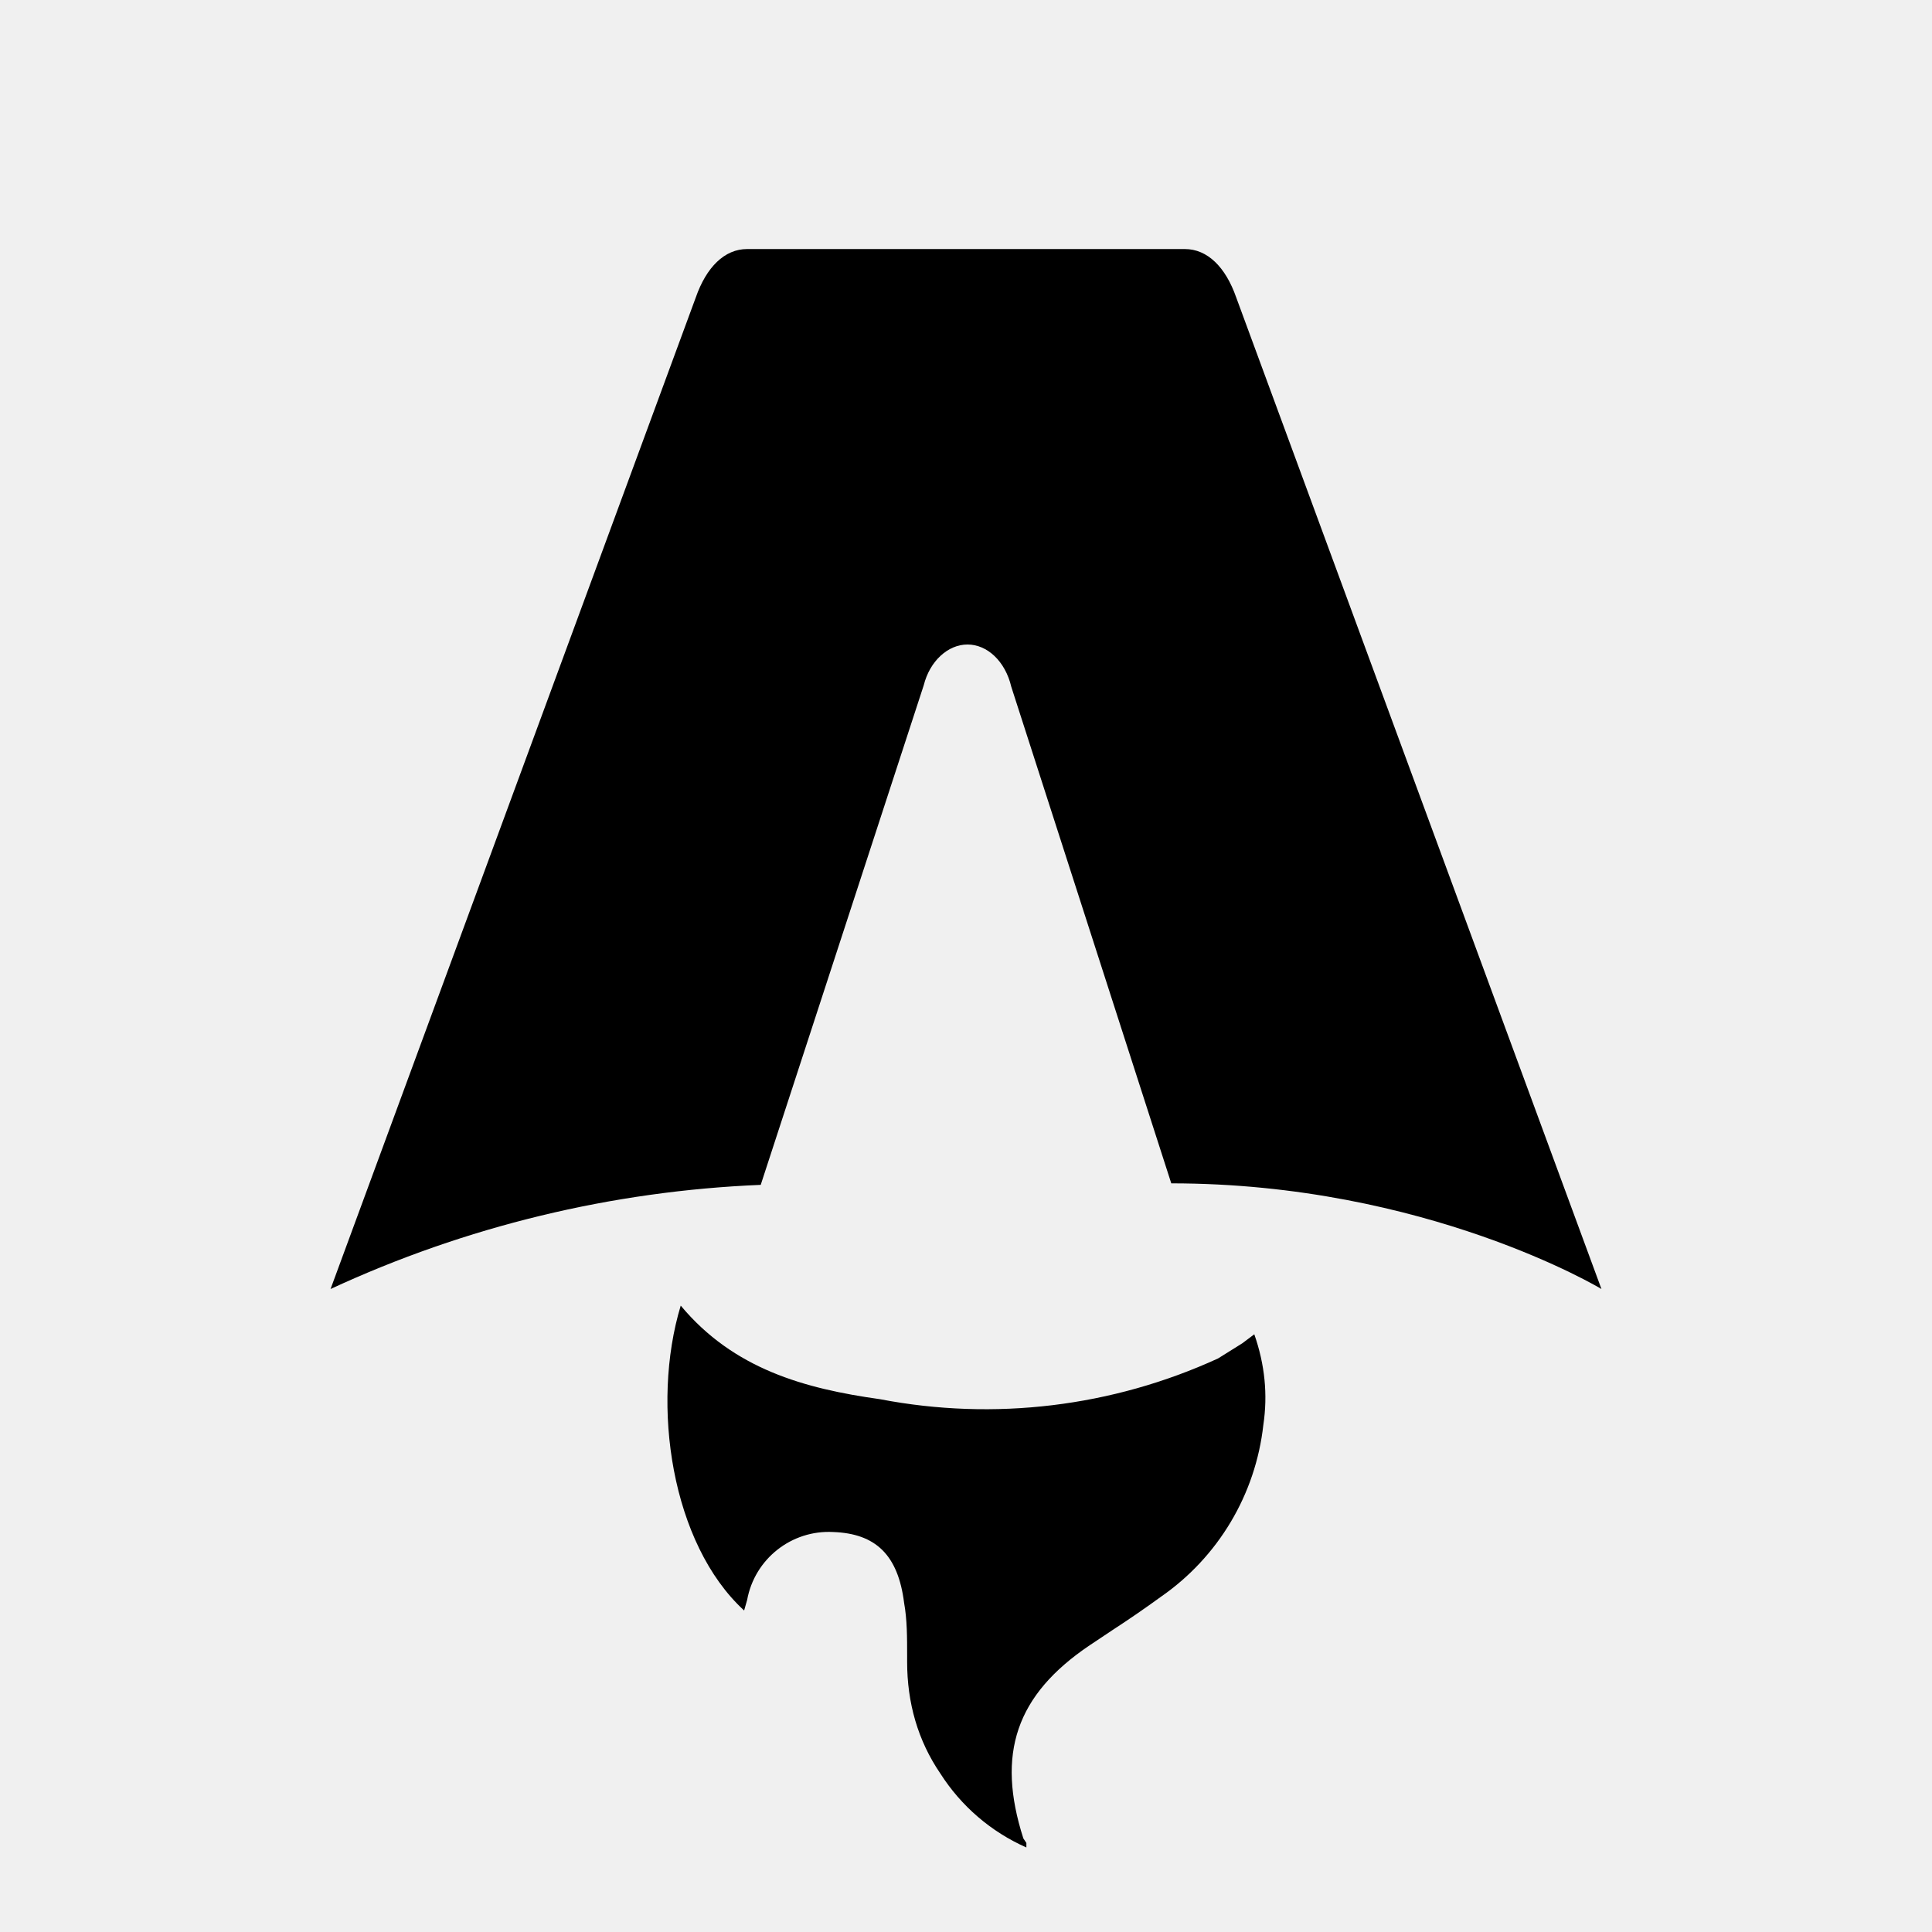
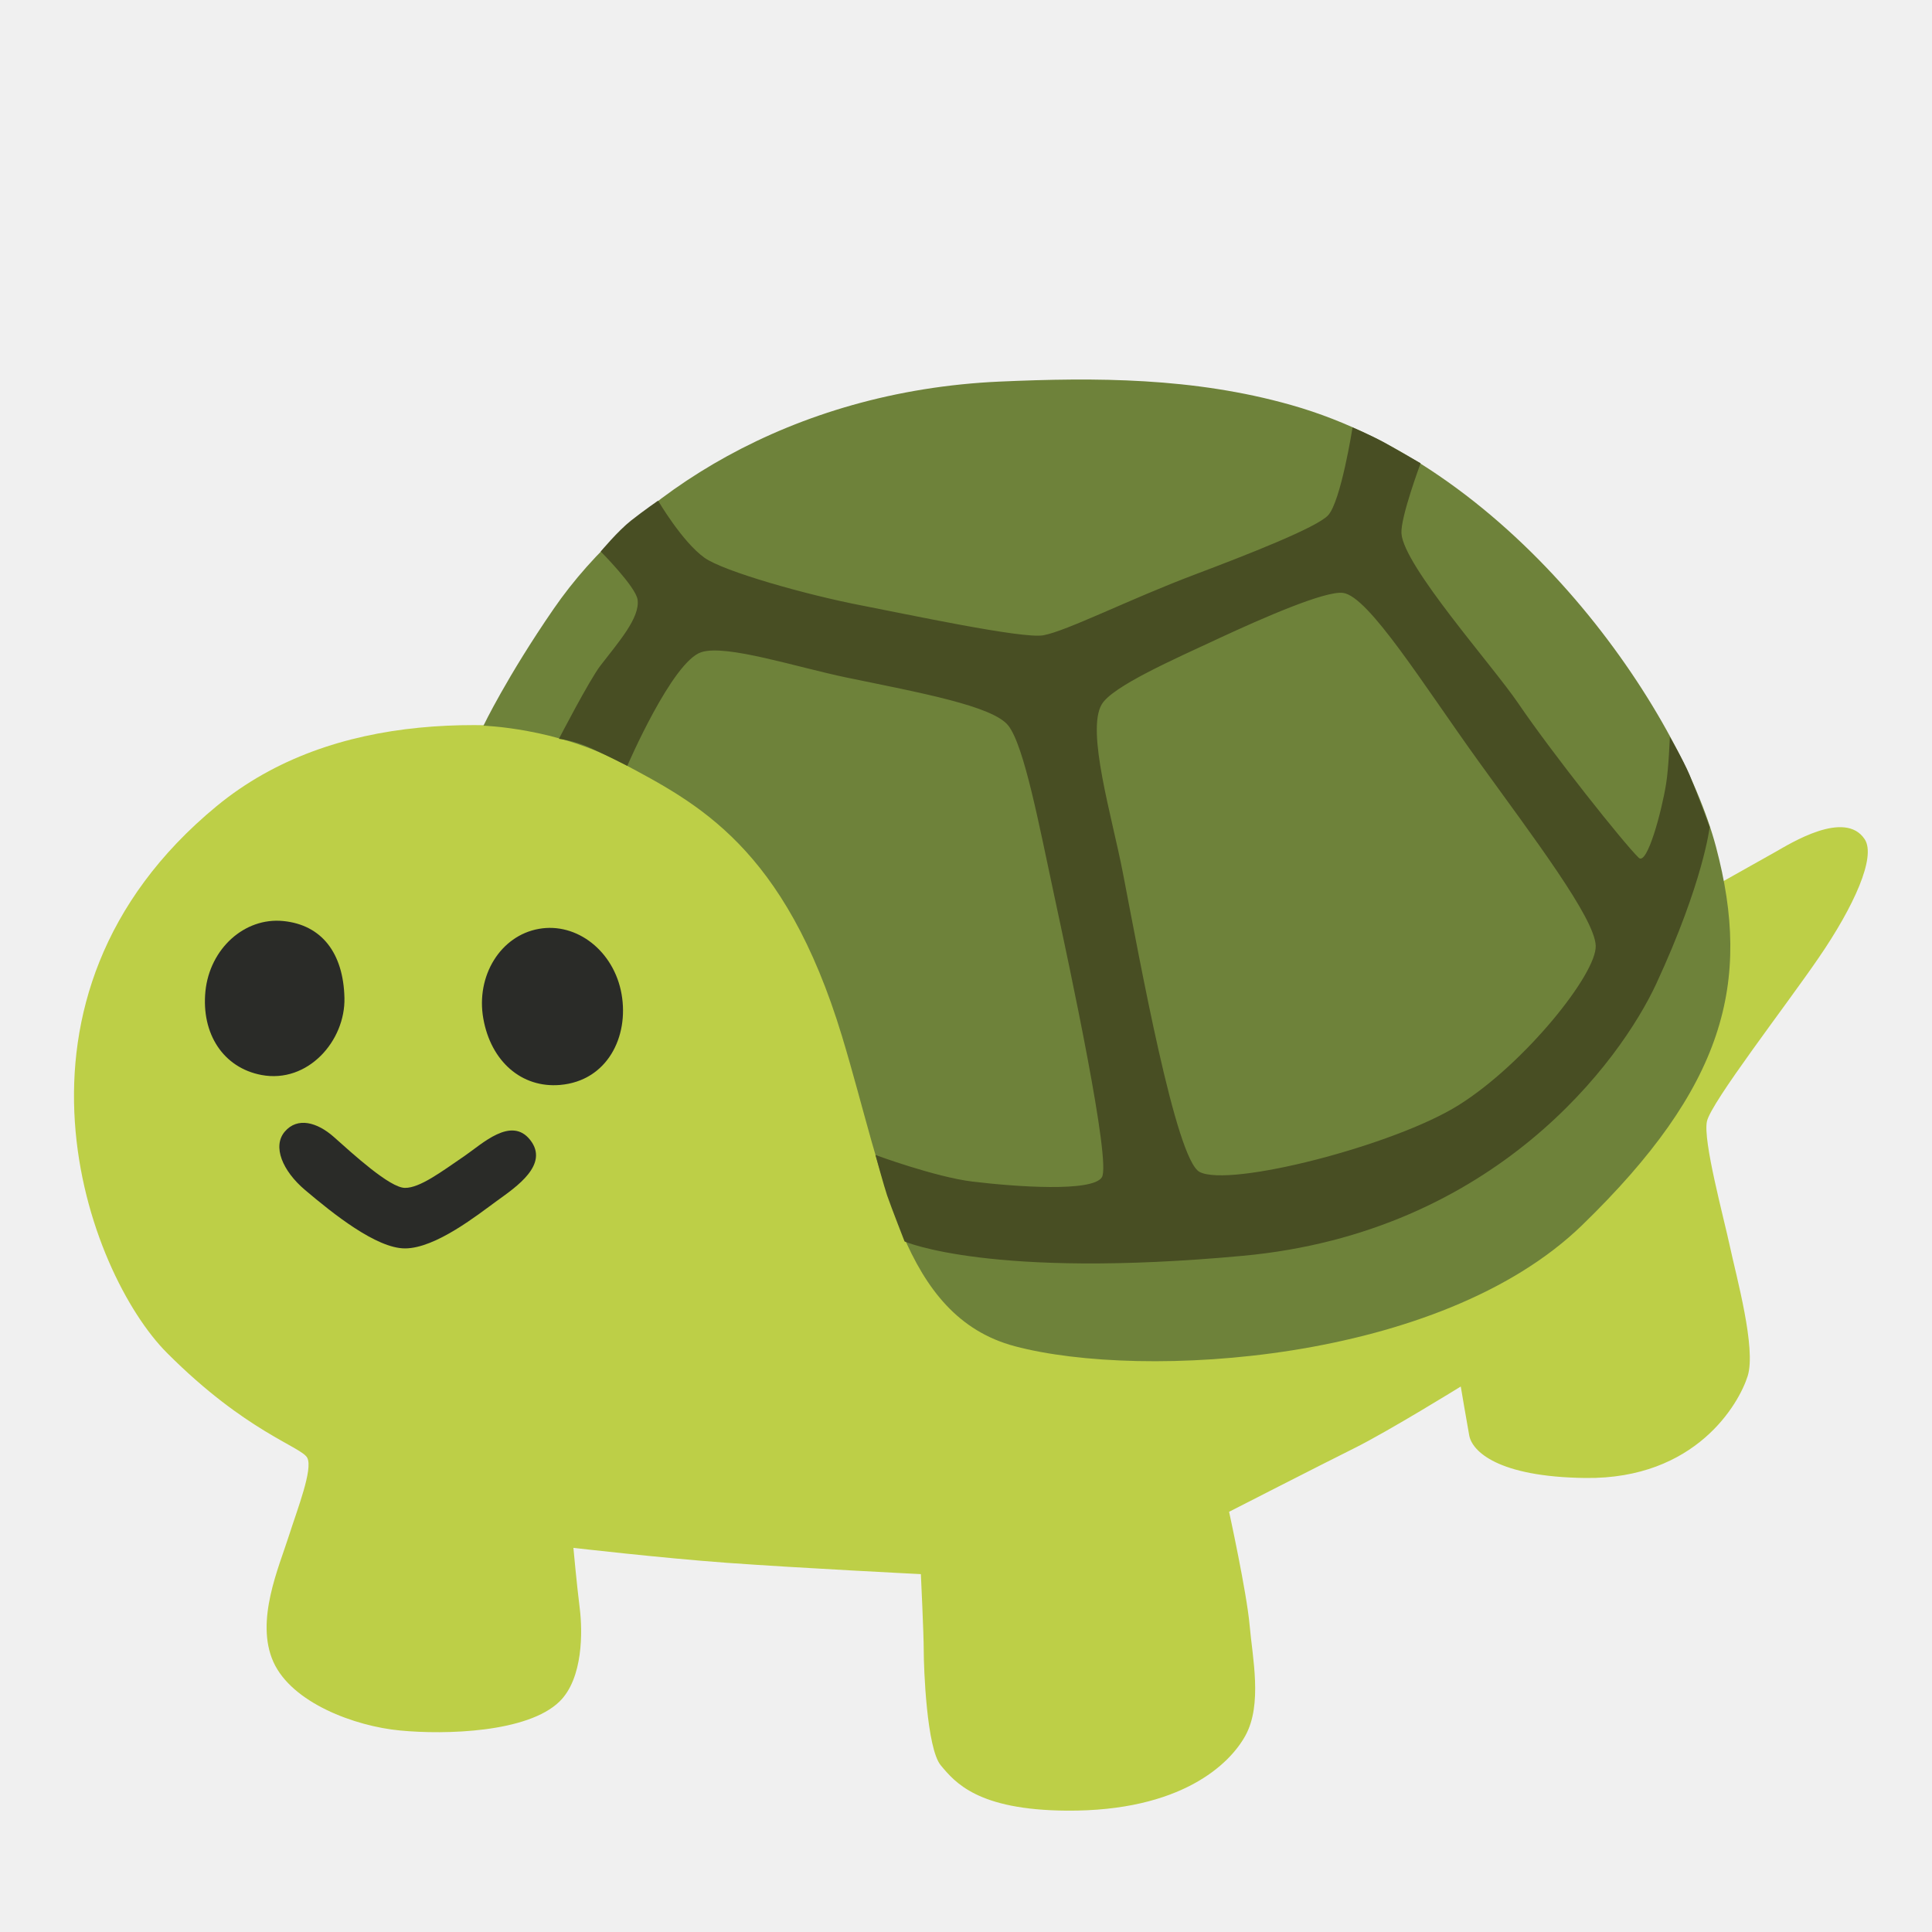
- <svg xmlns="http://www.w3.org/2000/svg" fill="none" viewBox="0 0 128 128">
-   <path d="M50.4 78.5a75.1 75.1 0 0 0-28.5 6.9l24.2-65.7c.7-2 1.9-3.2 3.4-3.2h29c1.5 0 2.7 1.2 3.4 3.2l24.2 65.7s-11.6-7-28.5-7L67 45.5c-.4-1.7-1.6-2.8-2.9-2.8-1.3 0-2.5 1.1-2.9 2.7L50.4 78.5Zm-1.1 28.2Zm-4.2-20.2c-2 6.6-.6 15.8 4.2 20.2a17.5 17.5 0 0 1 .2-.7 5.5 5.5 0 0 1 5.7-4.5c2.8.1 4.3 1.5 4.7 4.7.2 1.1.2 2.3.2 3.5v.4c0 2.7.7 5.2 2.2 7.4a13 13 0 0 0 5.7 4.9v-.3l-.2-.3c-1.8-5.6-.5-9.5 4.4-12.8l1.5-1a73 73 0 0 0 3.2-2.2 16 16 0 0 0 6.8-11.4c.3-2 .1-4-.6-6l-.8.6-1.6 1a37 37 0 0 1-22.4 2.7c-5-.7-9.7-2-13.2-6.2Z" />
-   <style>
-         path { fill: #000; }
-         @media (prefers-color-scheme: dark) {
-             path { fill: #FFF; }
-         }
-     </style>
+ <svg xmlns="http://www.w3.org/2000/svg" enable-background="new 0 0 128 128" viewBox="0 0 128 128">
+   <path d="m112.7 59.21s3.94-2.21 4.93-2.77 4.6-2.82 5.91-.84c.77 1.16-.7 4.44-3.05 7.86-2.14 3.13-7.12 9.56-7.4 10.83s1.11 6.36 1.53 8.33 1.74 6.71 1.17 8.54-3.43 6.85-10.75 6.76c-5.82-.07-7.51-1.78-7.7-2.82-.14-.75-.56-3.24-.56-3.24s-4.79 2.96-7.04 4.08-8.31 4.22-8.31 4.22 1.17 5.35 1.36 7.51.86 5.25-.28 7.32c-1.03 1.88-4.25 5.02-11.83 4.97-5.92-.04-7.41-1.88-8.35-3-.94-1.13-1.13-6.48-1.13-7.6s-.19-5.07-.19-5.07-8.02-.4-12.86-.75c-4.38-.32-10.16-.99-10.16-.99s.21 2.33.42 4.01c.19 1.5.23 4.64-1.34 6.17-2.11 2.06-7.56 2.21-10.56 1.92-3-.28-7.18-1.83-8.4-4.55s.38-6.29 1.03-8.35c.58-1.81 1.6-4.41 1.22-5.16s-4.04-1.69-9.29-6.95c-5.26-5.26-12.13-23.52 3.28-36.23 15.49-12.76 43.81 1.1 45.31 2.04 1.54.96 53.04 3.76 53.04 3.76z" fill="#bdcf47" />
+   <path d="m66.25 25.28c-13.93.62-24.38 7.52-29.57 15.06-3.1 4.5-4.65 7.74-4.65 7.74s4.81.14 9.15 2.46c5 2.67 10.8 5.56 14.61 18.13 2.87 9.5 3.98 18.53 11.44 20.52 8.45 2.25 28.16 1.13 37.59-8.02s11.26-16.05 8.87-25.06-13.17-25.05-28.16-29.28c-6.47-1.83-12.95-1.83-19.28-1.55z" fill="#6e823a" />
+   <path d="m111.93 51.32c-.42-.99-1.3-2.5-1.3-2.5s-.07 2.05-.25 3.13c-.28 1.76-1.25 5.42-1.81 4.88-1-.97-5.73-6.92-7.98-10.23-1.71-2.52-7.6-9.11-7.74-11.26-.07-1.06 1.27-4.65 1.27-4.65s-1.22-.7-2.35-1.34c-.88-.49-2.16-1.03-2.16-1.03s-.77 4.9-1.62 5.82c-.75.81-5.32 2.6-8.87 3.94-4.29 1.62-8.45 3.73-10 4.01-1.36.25-9.09-1.41-12-1.97-3.66-.7-9.18-2.26-10.45-3.17-1.48-1.06-3.07-3.78-3.07-3.78s-.89.61-1.78 1.31c-.88.69-2.02 2.06-2.02 2.06s2.31 2.32 2.44 3.18c.18 1.2-1.27 2.83-2.46 4.38-.72.93-2.75 4.85-2.75 4.85s.97.09 2.15.63c1.23.57 2.38 1.16 2.38 1.16s2.97-6.9 4.9-7.53c1.65-.54 6.3.99 9.68 1.69 4.79.99 9.64 1.87 10.66 3.17 1.06 1.34 2.06 6.68 3.03 11.19 1.06 4.94 3.81 17.76 3.17 18.74-.63.99-5.7.63-8.59.28-2.45-.3-6.41-1.76-6.41-1.76s.58 2.11.77 2.67c.28.81 1.16 3.06 1.16 3.06s5.67 2.5 22.42.95 25.03-12.96 27.38-18.02c3.14-6.78 3.54-10.39 3.54-10.39s-.92-2.48-1.34-3.47zm-15.28 21.89c-4.24 2.67-15.2 5.49-17.18 4.43-1.58-.85-3.94-13.94-5.07-19.78-.72-3.74-2.45-9.42-1.41-11.19.7-1.2 4.79-2.99 7.81-4.4 2.87-1.33 6.97-3.13 8.17-2.99 1.7.2 5.35 6.12 9.01 11.19s7.67 10.35 7.74 12.18c.09 1.84-4.7 7.82-9.07 10.56z" fill="#484e23" />
+   <g fill="#2a2b28">
+     <path d="m41.18 65.86c.5 2.83-.95 5.75-4.07 6.02-2.56.22-4.59-1.57-5.09-4.4s1.14-5.49 3.68-5.94c2.52-.45 4.98 1.48 5.48 4.32z" />
+     <path d="m22.82 66.11c.07 2.84-2.42 5.69-5.5 5.11-2.53-.48-3.99-2.73-3.71-5.55.29-2.82 2.59-4.9 5.15-4.65s3.99 2.13 4.06 5.09z" />
+     <path d="m30.77 76.59c1.16-.79 3.1-2.67 4.36-1.06 1.27 1.62-.92 3.1-2.18 4.01-1.27.92-4.08 3.17-6.12 3.17-1.9 0-4.79-2.32-6.62-3.87-1.49-1.26-2.18-2.89-1.34-3.87s2.14-.62 3.24.35c1.27 1.13 3.72 3.38 4.72 3.38.98.01 2.39-1.05 3.94-2.11z" />
+   </g>
</svg>
